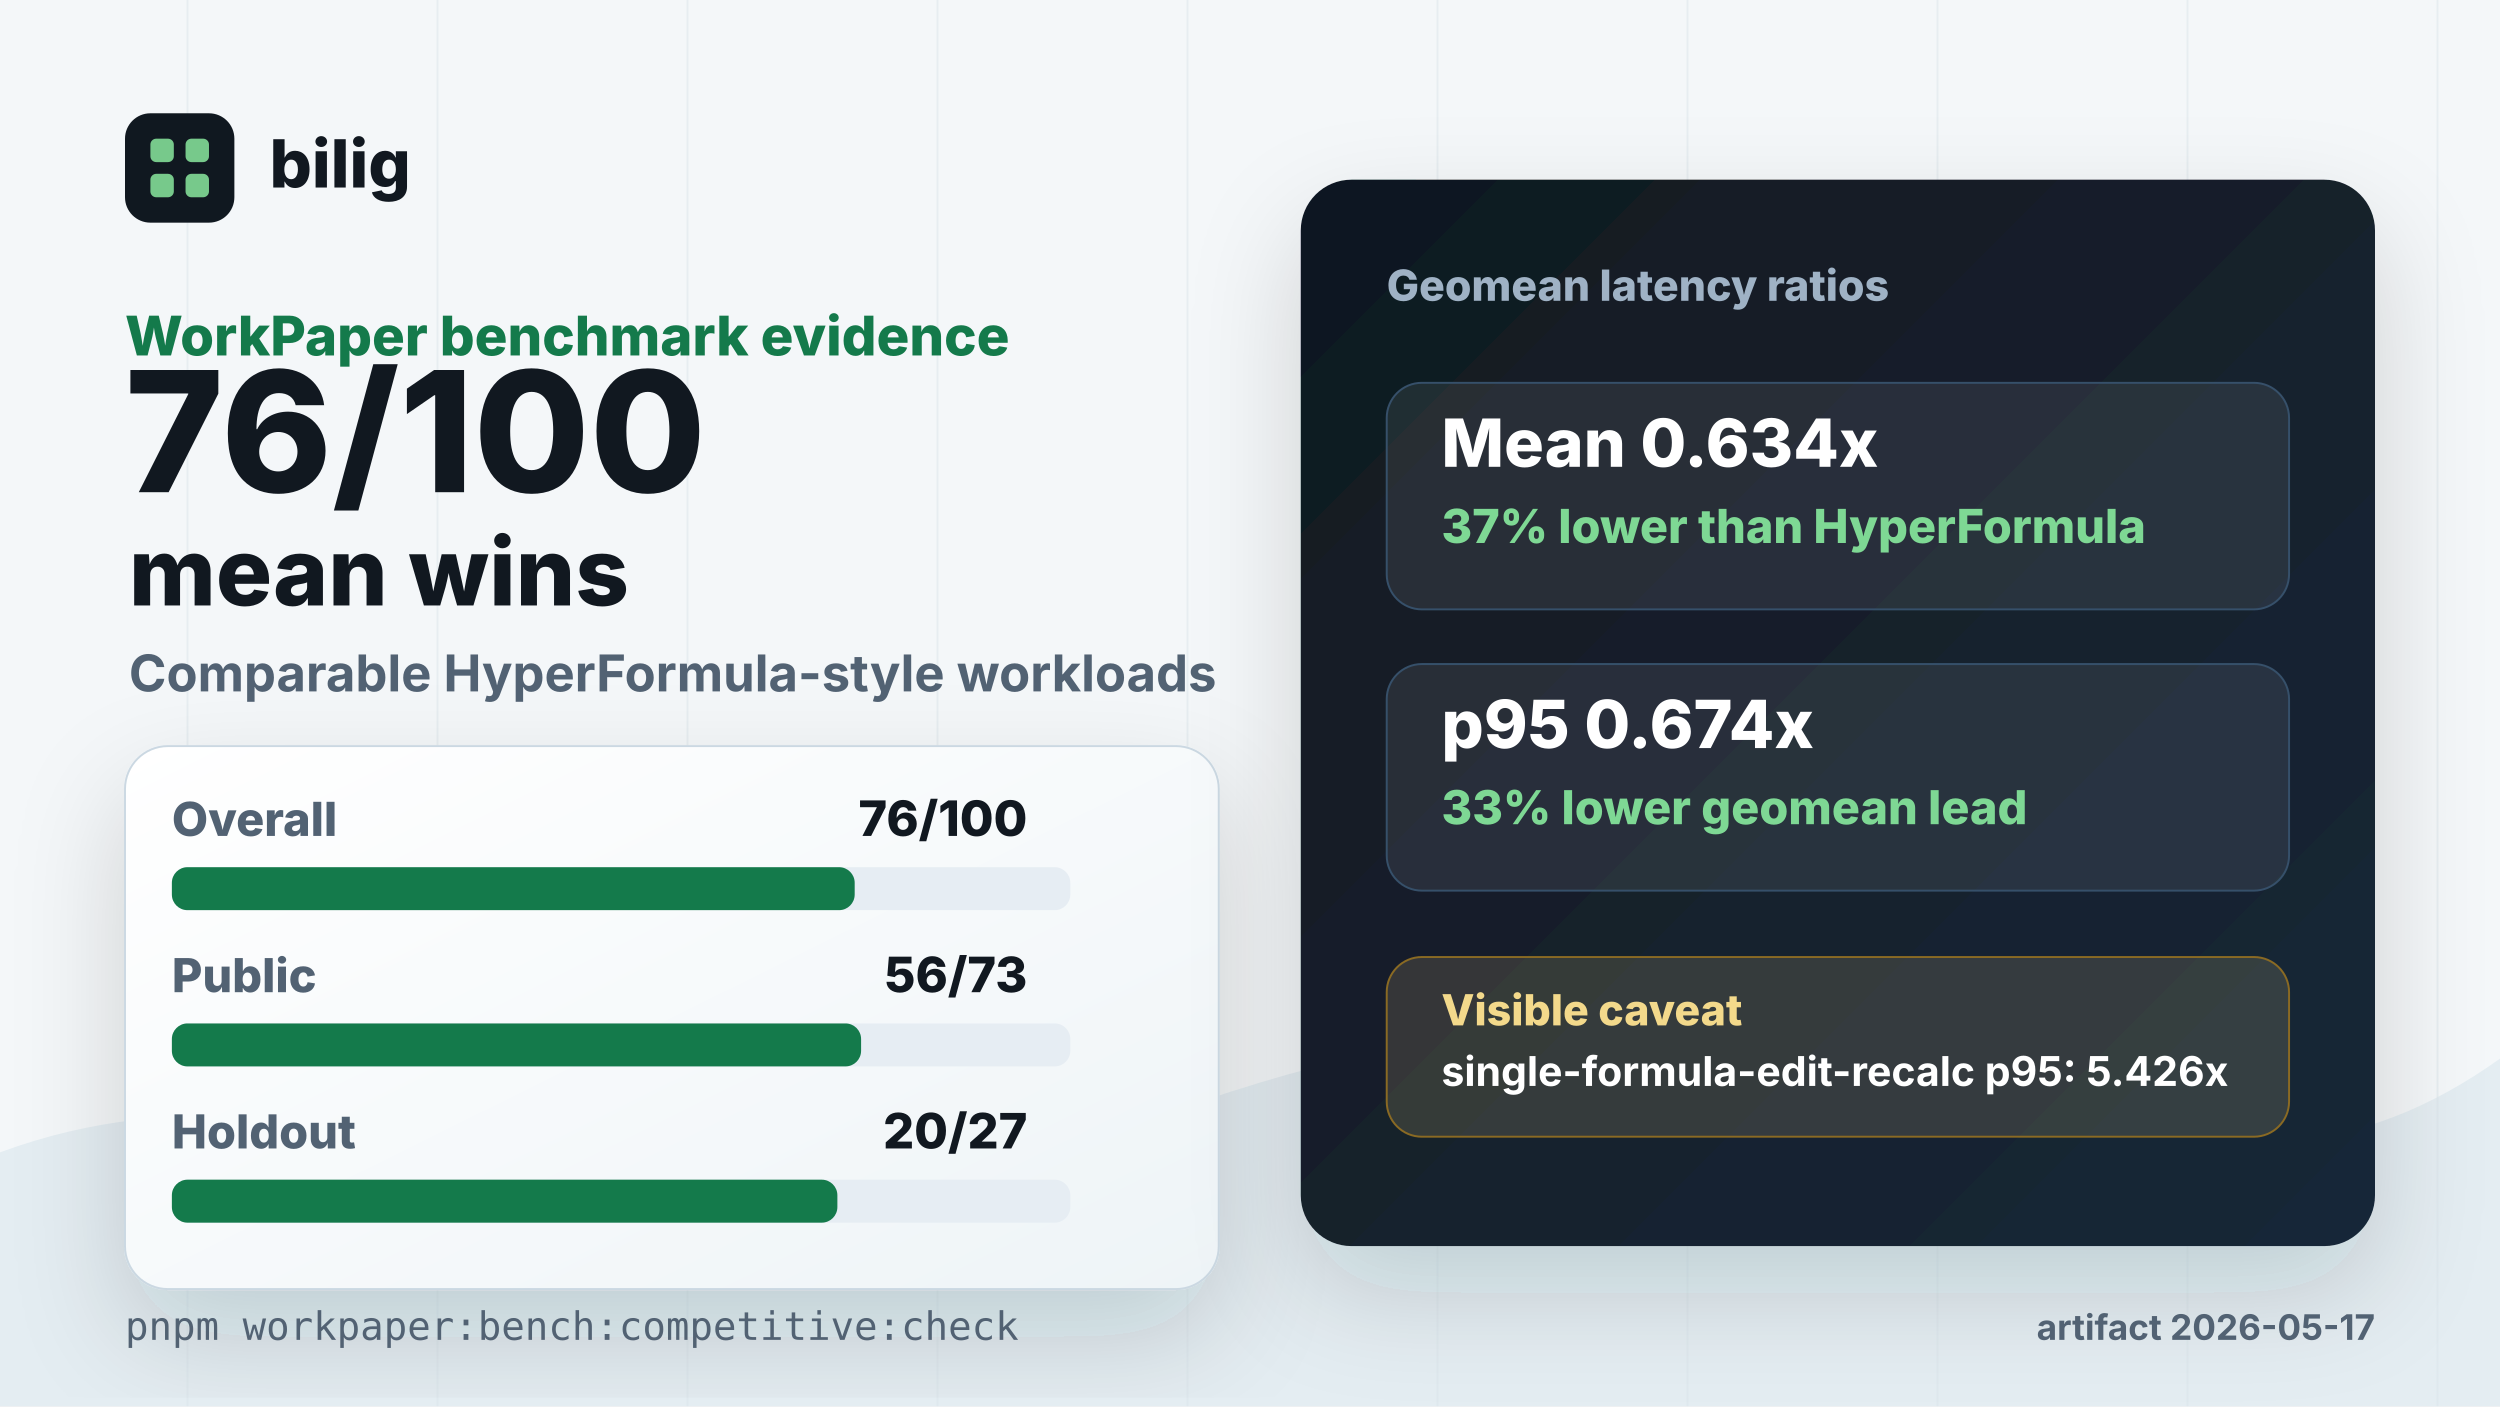
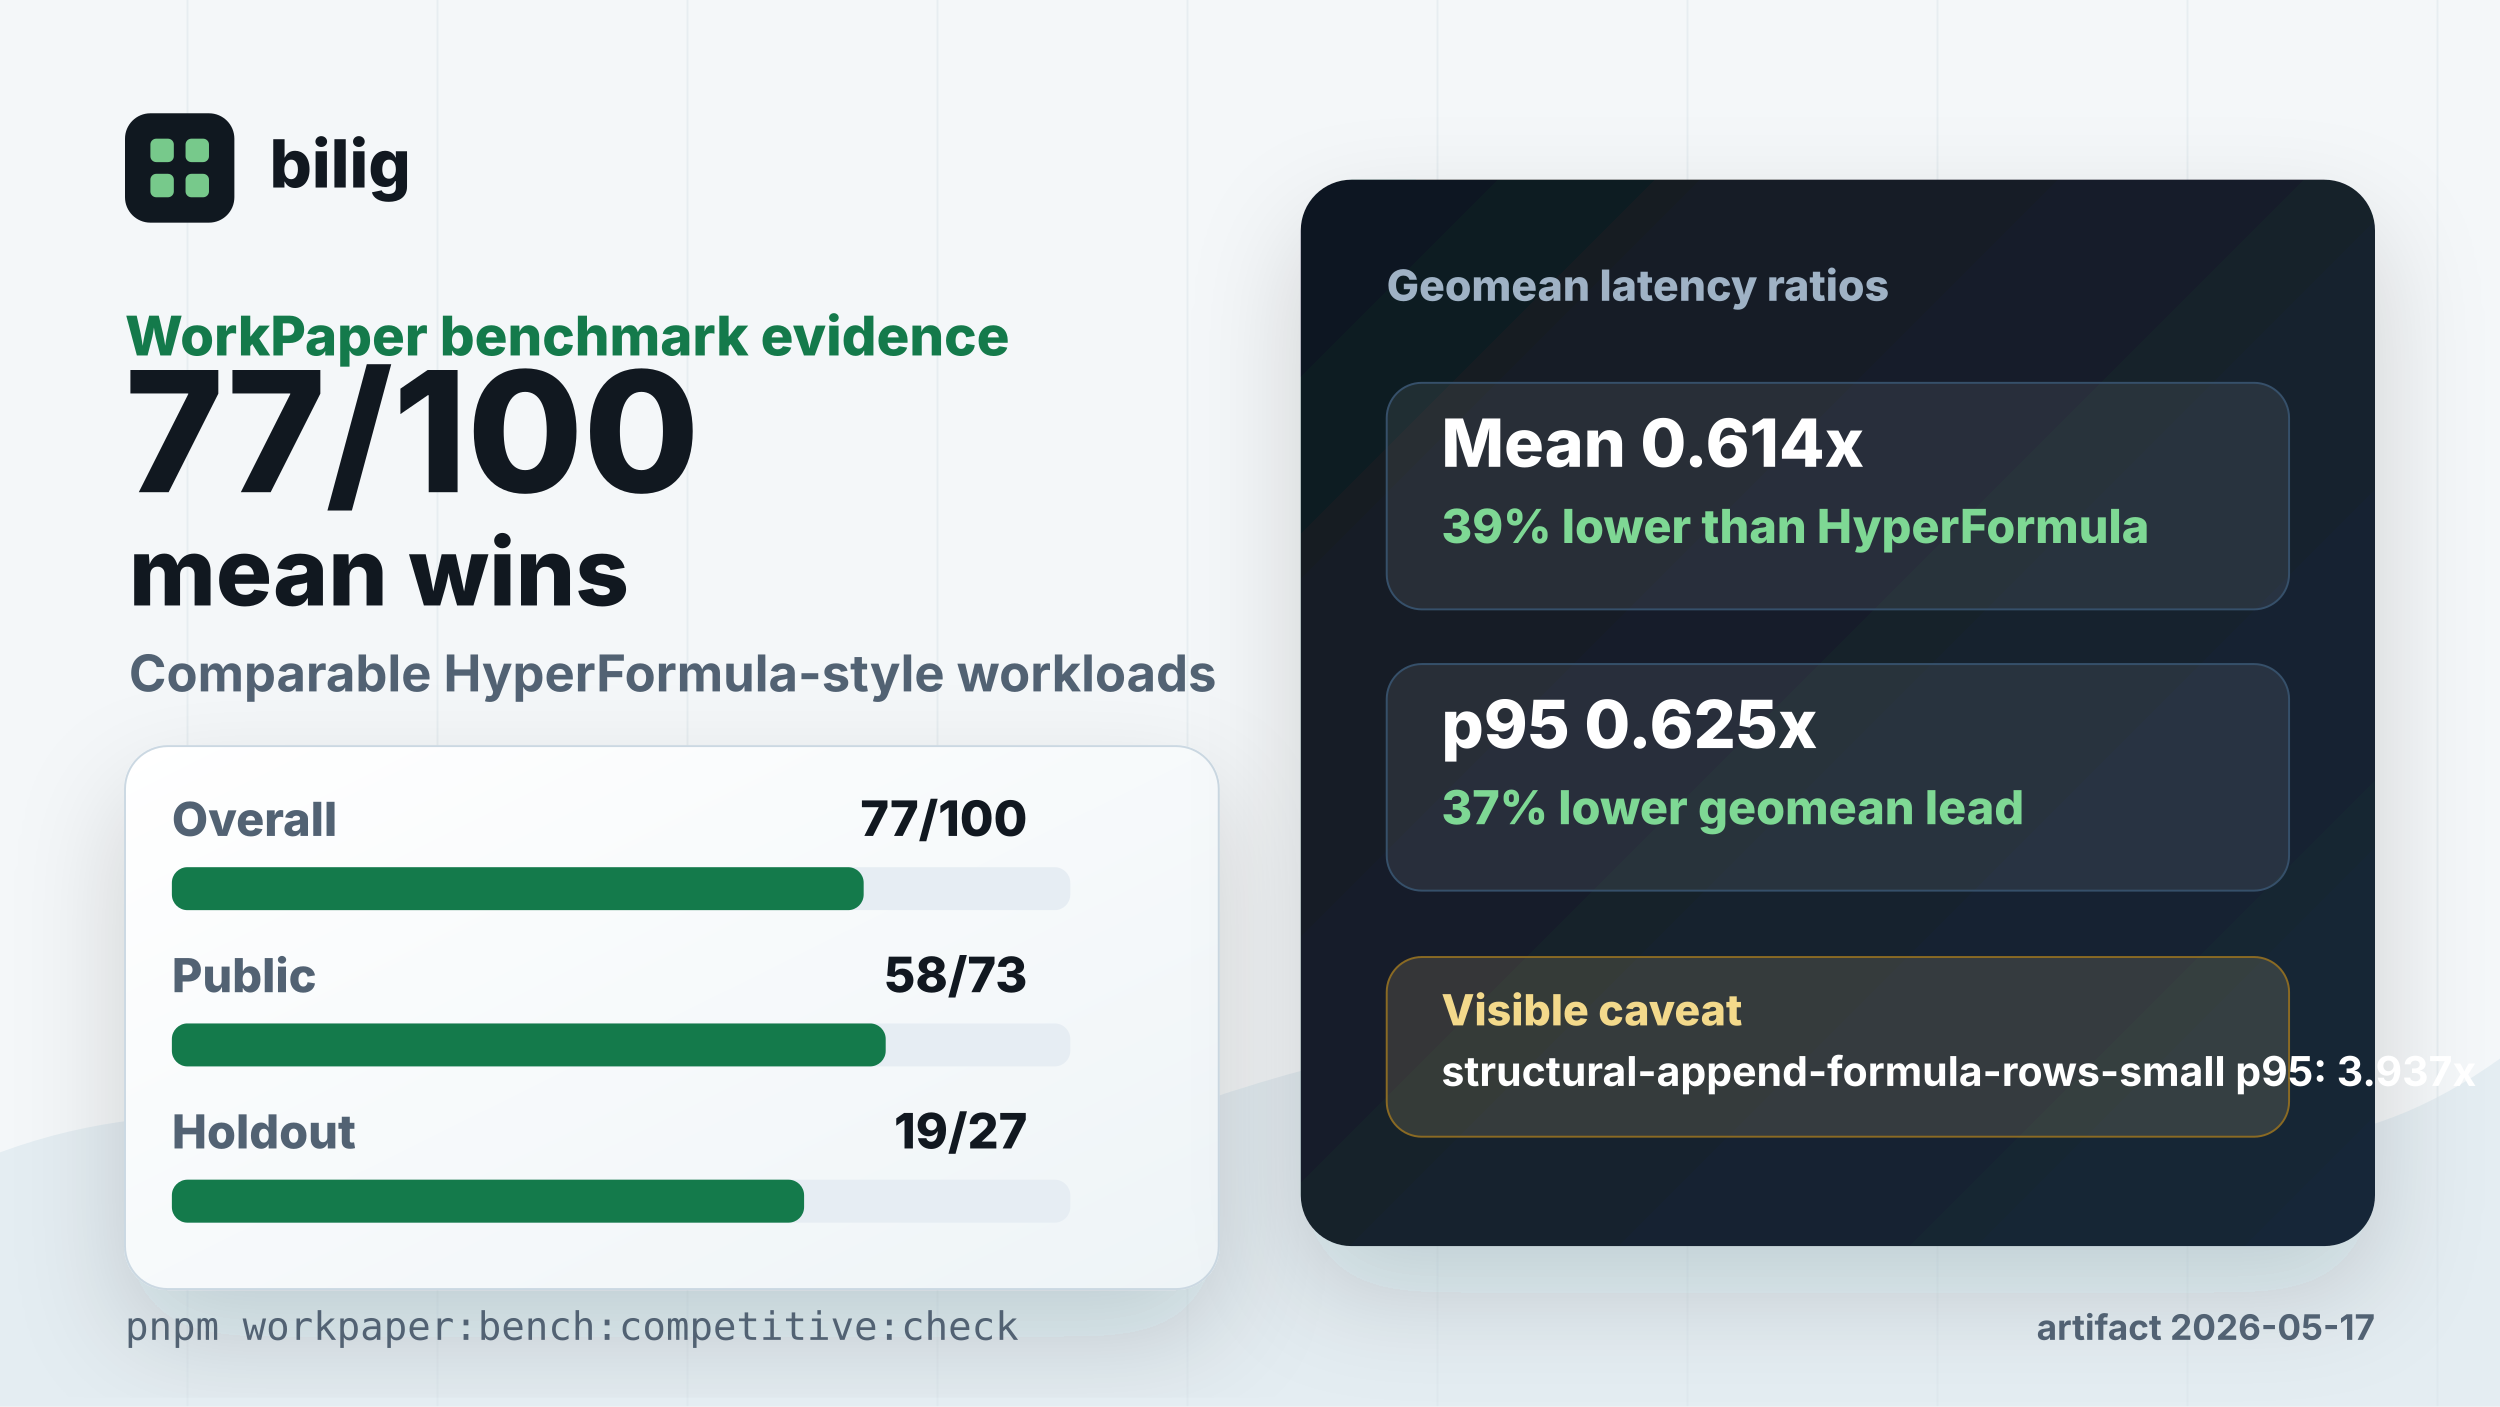
<svg xmlns="http://www.w3.org/2000/svg" width="1280" height="720" viewBox="0 0 1280 720">
  <defs>
    <linearGradient id="panel" x1="0" x2="1" y1="0" y2="1">
      <stop offset="0" stop-color="#ffffff" />
      <stop offset="1" stop-color="#eef4f7" />
    </linearGradient>
    <linearGradient id="dark" x1="0" x2="1" y1="0" y2="1">
      <stop offset="0" stop-color="#101820" />
      <stop offset="1" stop-color="#192838" />
    </linearGradient>
    <filter id="shadow" x="-20%" y="-20%" width="140%" height="140%">
      <feDropShadow dx="0" dy="24" stdDeviation="28" flood-color="#102033" flood-opacity="0.16" />
    </filter>
  </defs>
  <rect width="1280" height="720" fill="#f4f7f9" />
  <path d="M0 590 C190 520 340 674 520 600 C700 526 814 502 1000 560 C1135 602 1210 592 1280 542 L1280 720 L0 720 Z" fill="#e4edf2" />
  <g opacity="0.5" stroke="#d9e3ea" stroke-width="1">
    <path d="M96 0 V720" />
    <path d="M224 0 V720" />
    <path d="M352 0 V720" />
    <path d="M480 0 V720" />
    <path d="M608 0 V720" />
    <path d="M736 0 V720" />
    <path d="M864 0 V720" />
    <path d="M992 0 V720" />
    <path d="M1120 0 V720" />
    <path d="M1248 0 V720" />
  </g>
  <g transform="translate(64 58)">
    <rect x="0" y="0" width="56" height="56" rx="13" fill="#101820" />
    <rect x="13" y="13" width="12" height="12" rx="3" fill="#77c98b" />
    <rect x="31" y="13" width="12" height="12" rx="3" fill="#77c98b" />
    <rect x="13" y="31" width="12" height="12" rx="3" fill="#77c98b" />
    <rect x="31" y="31" width="12" height="12" rx="3" fill="#77c98b" />
    <text x="74" y="38" fill="#111820" font-family="Inter, Arial, Helvetica, sans-serif" font-size="34" font-weight="820">bilig</text>
  </g>
  <text x="64" y="182" fill="#147a4b" font-family="Inter, Arial, Helvetica, sans-serif" font-size="28" font-weight="820">WorkPaper benchmark evidence</text>
-   <text x="64" y="252" fill="#111820" font-family="Inter, Arial, Helvetica, sans-serif" font-size="86" font-weight="830" letter-spacing="0">76/100</text>
+   <text x="64" y="252" fill="#111820" font-family="Inter, Arial, Helvetica, sans-serif" font-size="86" font-weight="830" letter-spacing="0">77/100</text>
  <text x="66" y="310" fill="#111820" font-family="Inter, Arial, Helvetica, sans-serif" font-size="48" font-weight="800" letter-spacing="0">mean wins</text>
  <text x="66" y="354" fill="#526273" font-family="Inter, Arial, Helvetica, sans-serif" font-size="26" font-weight="650">Comparable HyperFormula-style workloads</text>
  <g filter="url(#shadow)">
    <rect x="64" y="382" width="560" height="278" rx="22" fill="url(#panel)" stroke="#cbd8e2" />
  </g>
  <g transform="translate(88 428)">
    <text x="0" y="0" fill="#526273" font-family="Inter, Arial, Helvetica, sans-serif" font-size="24" font-weight="760">Overall</text>
-     <text x="438" y="0" text-anchor="end" fill="#111820" font-family="Inter, Arial, Helvetica, sans-serif" font-size="25" font-weight="820">76/100</text>
+     <text x="438" y="0" text-anchor="end" fill="#111820" font-family="Inter, Arial, Helvetica, sans-serif" font-size="25" font-weight="820">77/100</text>
    <rect x="0" y="16" width="460" height="22" rx="8" fill="#e6edf3" />
-     <rect x="0" y="16" width="349.60" height="22" rx="8" fill="#147a4b" />
+     <rect x="0" y="16" width="354.20" height="22" rx="8" fill="#147a4b" />
  </g>
  <g transform="translate(88 508)">
    <text x="0" y="0" fill="#526273" font-family="Inter, Arial, Helvetica, sans-serif" font-size="24" font-weight="760">Public</text>
-     <text x="438" y="0" text-anchor="end" fill="#111820" font-family="Inter, Arial, Helvetica, sans-serif" font-size="25" font-weight="820">56/73</text>
+     <text x="438" y="0" text-anchor="end" fill="#111820" font-family="Inter, Arial, Helvetica, sans-serif" font-size="25" font-weight="820">58/73</text>
    <rect x="0" y="16" width="460" height="22" rx="8" fill="#e6edf3" />
-     <rect x="0" y="16" width="352.88" height="22" rx="8" fill="#147a4b" />
+     <rect x="0" y="16" width="365.48" height="22" rx="8" fill="#147a4b" />
  </g>
  <g transform="translate(88 588)">
    <text x="0" y="0" fill="#526273" font-family="Inter, Arial, Helvetica, sans-serif" font-size="24" font-weight="760">Holdout</text>
-     <text x="438" y="0" text-anchor="end" fill="#111820" font-family="Inter, Arial, Helvetica, sans-serif" font-size="25" font-weight="820">20/27</text>
+     <text x="438" y="0" text-anchor="end" fill="#111820" font-family="Inter, Arial, Helvetica, sans-serif" font-size="25" font-weight="820">19/27</text>
    <rect x="0" y="16" width="460" height="22" rx="8" fill="#e6edf3" />
-     <rect x="0" y="16" width="340.74" height="22" rx="8" fill="#147a4b" />
+     <rect x="0" y="16" width="323.70" height="22" rx="8" fill="#147a4b" />
  </g>
  <g filter="url(#shadow)">
    <rect x="666" y="92" width="550" height="546" rx="26" fill="url(#dark)" />
  </g>
  <text x="710" y="154" fill="#9fb2c5" font-family="Inter, Arial, Helvetica, sans-serif" font-size="22" font-weight="760">Geomean latency ratios</text>
  <g transform="translate(710 196)">
    <rect x="0" y="0" width="462" height="116" rx="18" fill="#ffffff" fill-opacity="0.08" stroke="#36506a" />
-     <text x="28" y="43" fill="#ffffff" font-family="Inter, Arial, Helvetica, sans-serif" font-size="34" font-weight="840">Mean 0.634x</text>
-     <text x="28" y="82" fill="#7ed894" font-family="Inter, Arial, Helvetica, sans-serif" font-size="24" font-weight="780">37% lower than HyperFormula</text>
+     <text x="28" y="43" fill="#ffffff" font-family="Inter, Arial, Helvetica, sans-serif" font-size="34" font-weight="840">Mean 0.614x</text>
+     <text x="28" y="82" fill="#7ed894" font-family="Inter, Arial, Helvetica, sans-serif" font-size="24" font-weight="780">39% lower than HyperFormula</text>
  </g>
  <g transform="translate(710 340)">
    <rect x="0" y="0" width="462" height="116" rx="18" fill="#ffffff" fill-opacity="0.08" stroke="#36506a" />
-     <text x="28" y="43" fill="#ffffff" font-family="Inter, Arial, Helvetica, sans-serif" font-size="34" font-weight="840">p95 0.674x</text>
-     <text x="28" y="82" fill="#7ed894" font-family="Inter, Arial, Helvetica, sans-serif" font-size="24" font-weight="780">33% lower geomean lead</text>
+     <text x="28" y="43" fill="#ffffff" font-family="Inter, Arial, Helvetica, sans-serif" font-size="34" font-weight="840">p95 0.625x</text>
+     <text x="28" y="82" fill="#7ed894" font-family="Inter, Arial, Helvetica, sans-serif" font-size="24" font-weight="780">37% lower geomean lead</text>
  </g>
  <g transform="translate(710 490)">
    <rect x="0" y="0" width="462" height="92" rx="18" fill="#f4d991" fill-opacity="0.14" stroke="#8a6a23" />
    <text x="28" y="35" fill="#f3d98b" font-family="Inter, Arial, Helvetica, sans-serif" font-size="22" font-weight="820">Visible caveat</text>
-     <text x="28" y="66" fill="#ffffff" font-family="Inter, Arial, Helvetica, sans-serif" font-size="21" font-weight="650">single-formula-edit-recalc p95: 5.426x</text>
+     <text x="28" y="66" fill="#ffffff" font-family="Inter, Arial, Helvetica, sans-serif" font-size="21" font-weight="650">structural-append-formula-rows-small p95: 3.937x</text>
  </g>
  <text x="64" y="686" fill="#526273" font-family="SFMono-Regular, Menlo, Consolas, monospace" font-size="20">pnpm workpaper:bench:competitive:check</text>
  <text x="1216" y="686" text-anchor="end" fill="#526273" font-family="Inter, Arial, Helvetica, sans-serif" font-size="18" font-weight="650">artifact 2026-05-17</text>
</svg>
